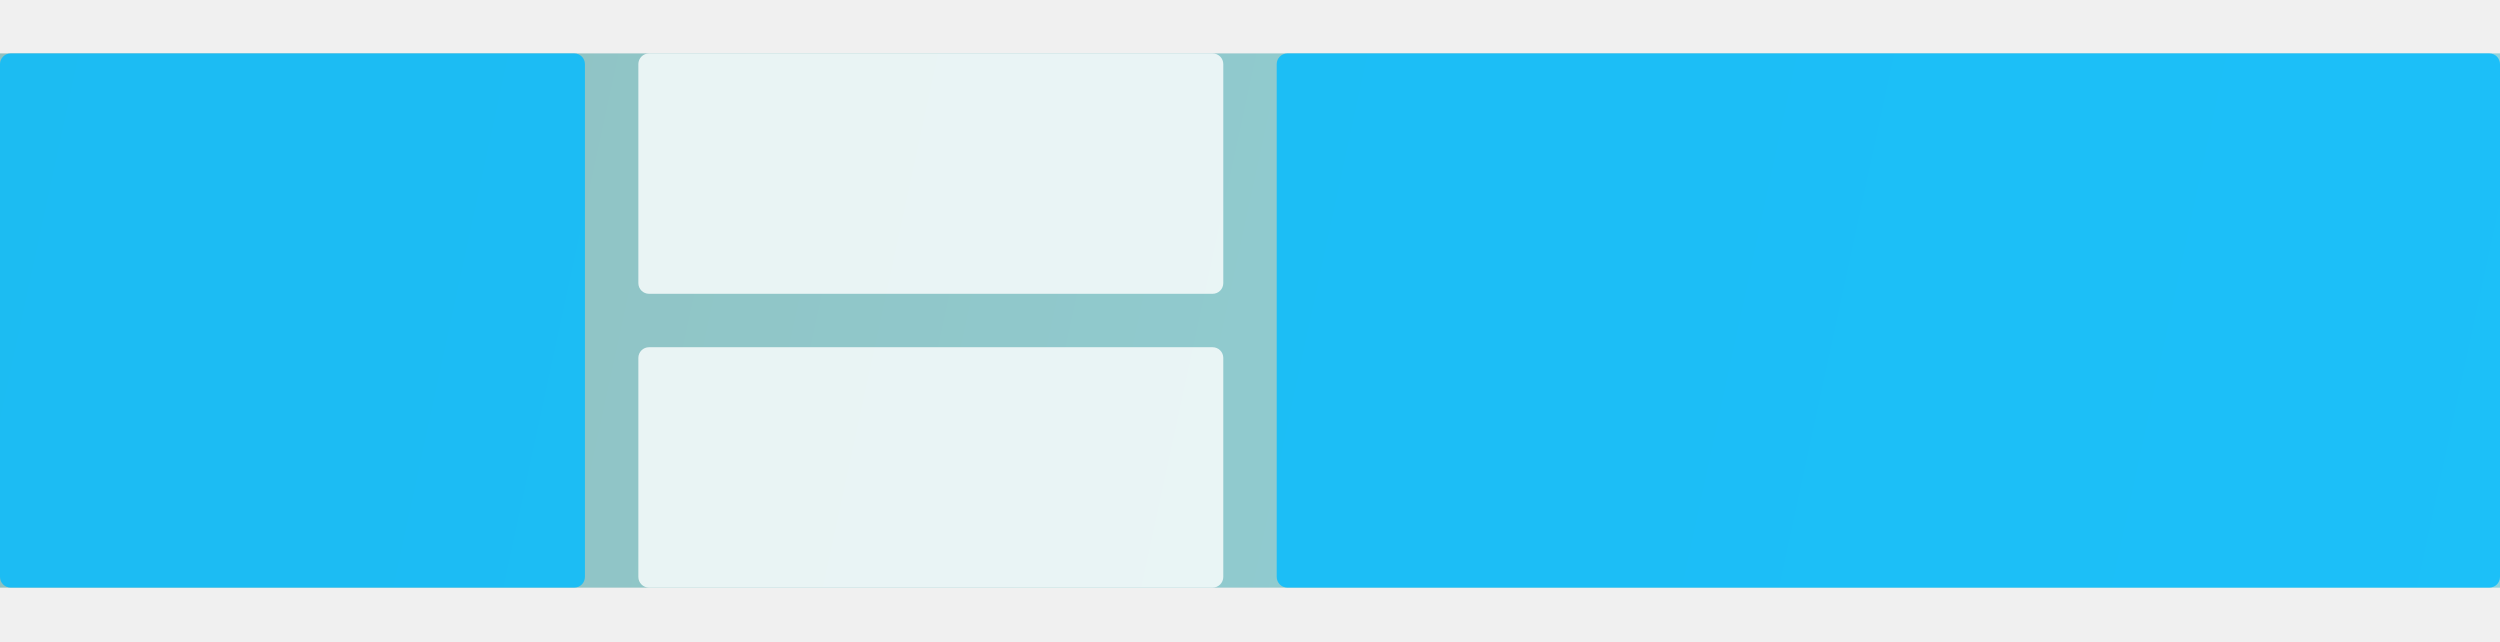
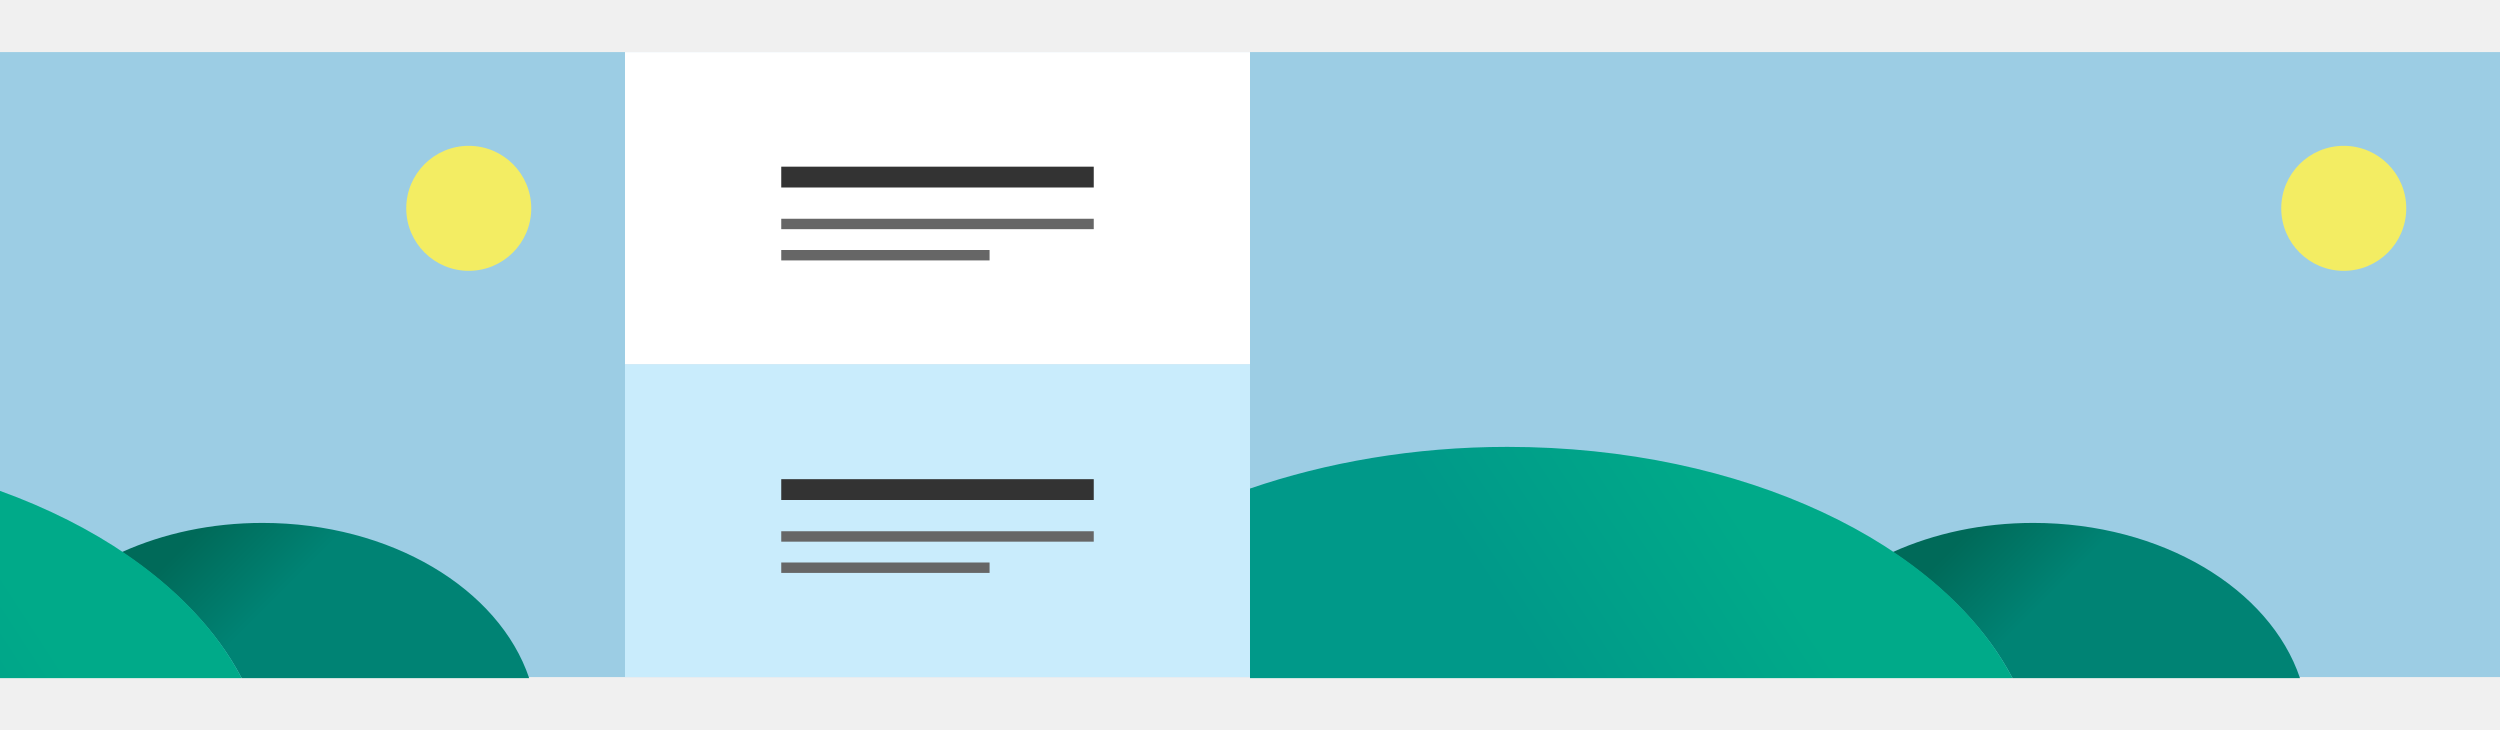
- <svg xmlns="http://www.w3.org/2000/svg" xmlns:xlink="http://www.w3.org/1999/xlink" width="234" height="60" viewBox="0 0 234 60">
+ <svg xmlns="http://www.w3.org/2000/svg" width="240" height="70" viewBox="0 0 240 70">
  <defs>
-     <linearGradient id="linearGradient-1" x1="0%" x2="100%" y1="47.717%" y2="52.283%">
-       <stop offset="0%" stop-color="#00A09D" />
-       <stop offset="100%" stop-color="#00E2FF" />
+     <linearGradient id="s_masonry_gradient_1" gradientUnits="userSpaceOnUse" x1="82" y1="52" x2="75" y2="45">
+       <stop offset="0%" stop-color="#008374" />
+       <stop offset="100%" stop-color="#006a59" />
    </linearGradient>
-     <rect id="path-2" width="234" height="50" x="0" y="5" />
+     <linearGradient id="s_masonry_gradient_2" gradientUnits="userSpaceOnUse" x1="42" y1="42" x2="22" y2="55">
+       <stop offset="0%" stop-color="#00aa89" />
+       <stop offset="100%" stop-color="#009989" />
+     </linearGradient>
  </defs>
-   <g fill="none" fill-rule="evenodd" class="masonry_template_default">
-     <g class="rectangle">
-       <use fill="#000" fill-opacity=".14" xlink:href="#path-2" />
-       <use fill="url(#linearGradient-1)" fill-opacity=".3" xlink:href="#path-2" />
-     </g>
-     <g fill="#0BF" class="group" opacity=".804" transform="translate(0 5)">
-       <rect width="54.75" height="50" class="rectangle" rx="1" />
-     </g>
-     <g fill="#FFF" class="group" opacity=".804" transform="translate(59.75 5)">
-       <rect width="54.75" height="22.5" class="rectangle" rx="1" />
-     </g>
-     <g fill="#FFF" class="group" opacity=".804" transform="translate(59.75 32.5)">
-       <rect width="54.75" height="22.5" class="rectangle" rx="1" />
-     </g>
-     <g fill="#0BF" class="group" opacity=".804" transform="translate(119.5 5)">
-       <rect width="114.5" height="50" class="rectangle" rx="1" />
-     </g>
+   <rect x="0" y="5" width="240" height="60" fill="#9ccde4" />
+   <circle cx="45" cy="20" r="6" fill="#f3ed63" />
+   <g transform="translate(-50, 0)">
+     <path fill="url(#s_masonry_gradient_1)" d="M75.2,50.2c-4.9,0-9.5,1-13.5,2.8c5.1,3.4,9.1,7.5,11.5,12.1h27.6C97.9,56.5,87.5,50.2,75.2,50.2z" />
+     <path fill="url(#s_masonry_gradient_2)" d="M0,65.1h73.2c-6.7-12.9-25.8-22.2-48.5-22.2c-9,0-17.4,1.5-24.7,4C0,46.9,0,65.1,0,65.1z" />
+   </g>
+   <rect x="60" y="5" width="60" height="30" fill="#ffffff" />
+   <rect x="75" y="16" width="30" height="2" fill="#333333" />
+   <rect x="75" y="21" width="30" height="1" fill="#666666" />
+   <rect x="75" y="24" width="20" height="1" fill="#666666" />
+   <rect x="60" y="35" width="60" height="30" fill="#c9ecfc" />
+   <rect x="75" y="46" width="30" height="2" fill="#333333" />
+   <rect x="75" y="51" width="30" height="1" fill="#666666" />
+   <rect x="75" y="54" width="20" height="1" fill="#666666" />
+   <circle cx="225" cy="20" r="6" fill="#f3ed63" />
+   <g transform="translate(120, 0)">
+     <path fill="url(#s_masonry_gradient_1)" d="M75.2,50.2c-4.9,0-9.5,1-13.5,2.8c5.1,3.4,9.1,7.5,11.5,12.1h27.6C97.9,56.5,87.5,50.2,75.2,50.2z" />
+     <path fill="url(#s_masonry_gradient_2)" d="M0,65.1h73.2c-6.7-12.9-25.8-22.2-48.5-22.2c-9,0-17.4,1.5-24.7,4C0,46.9,0,65.1,0,65.1z" />
  </g>
</svg>
